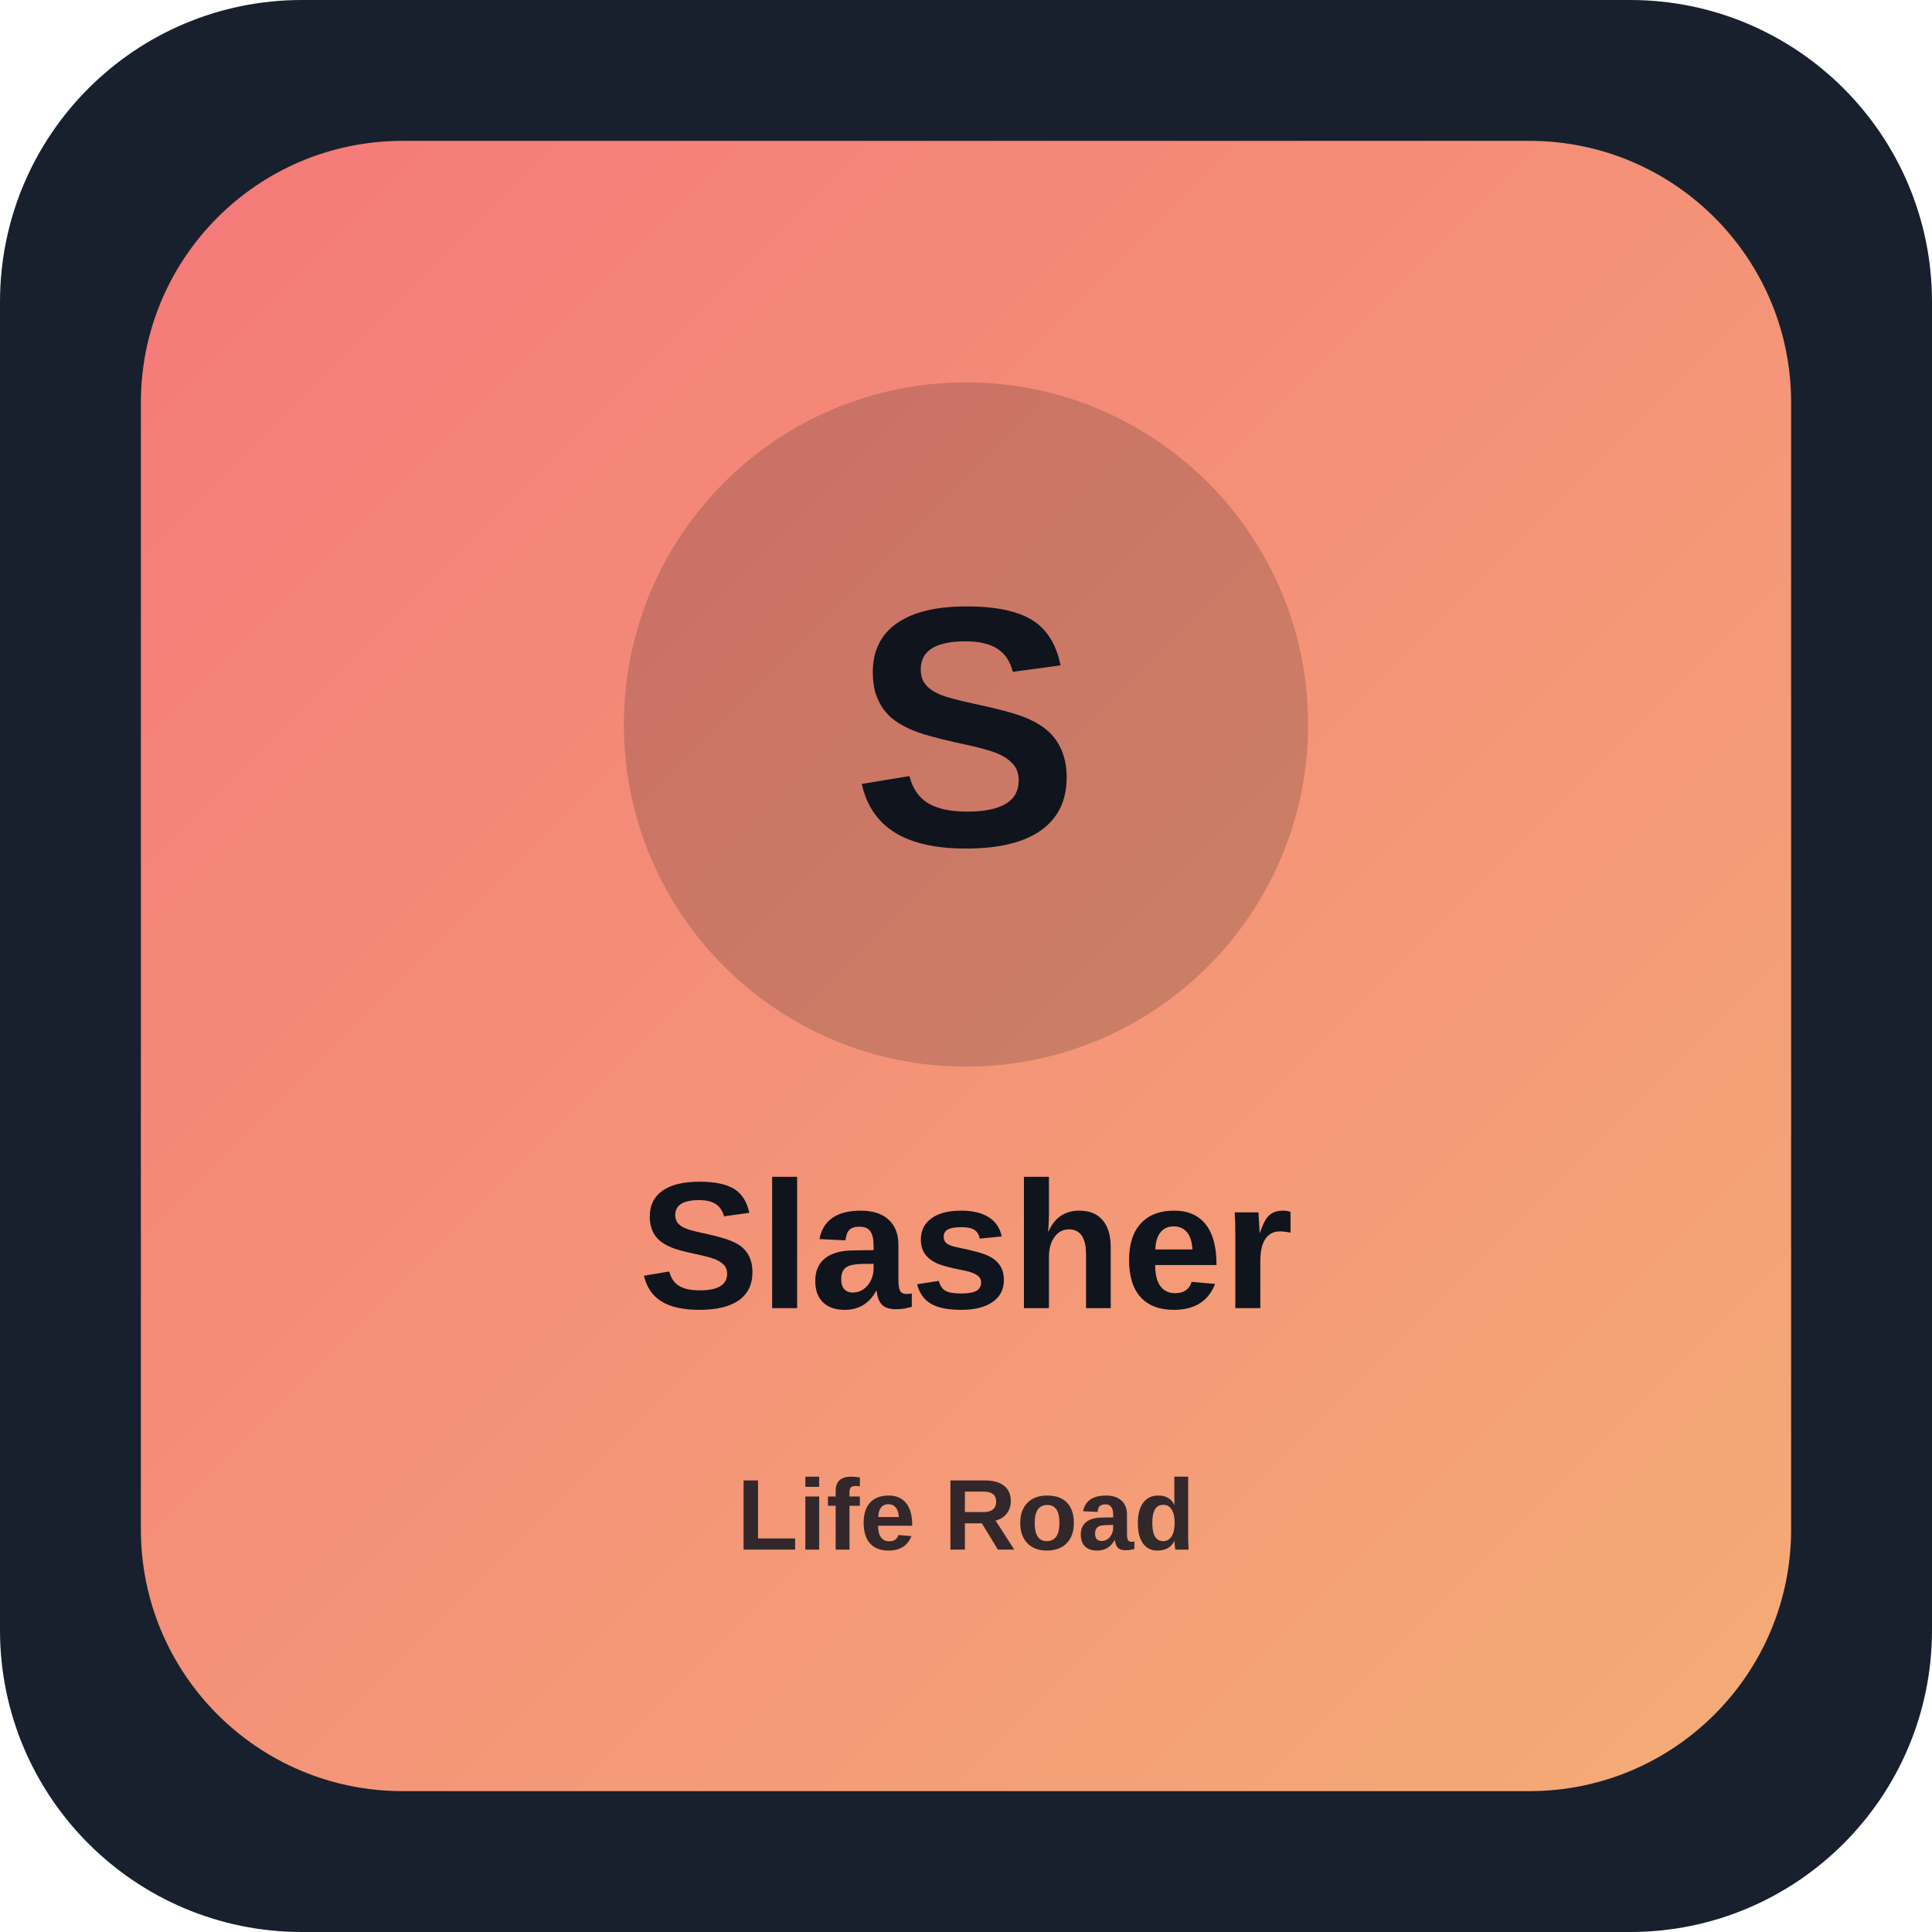
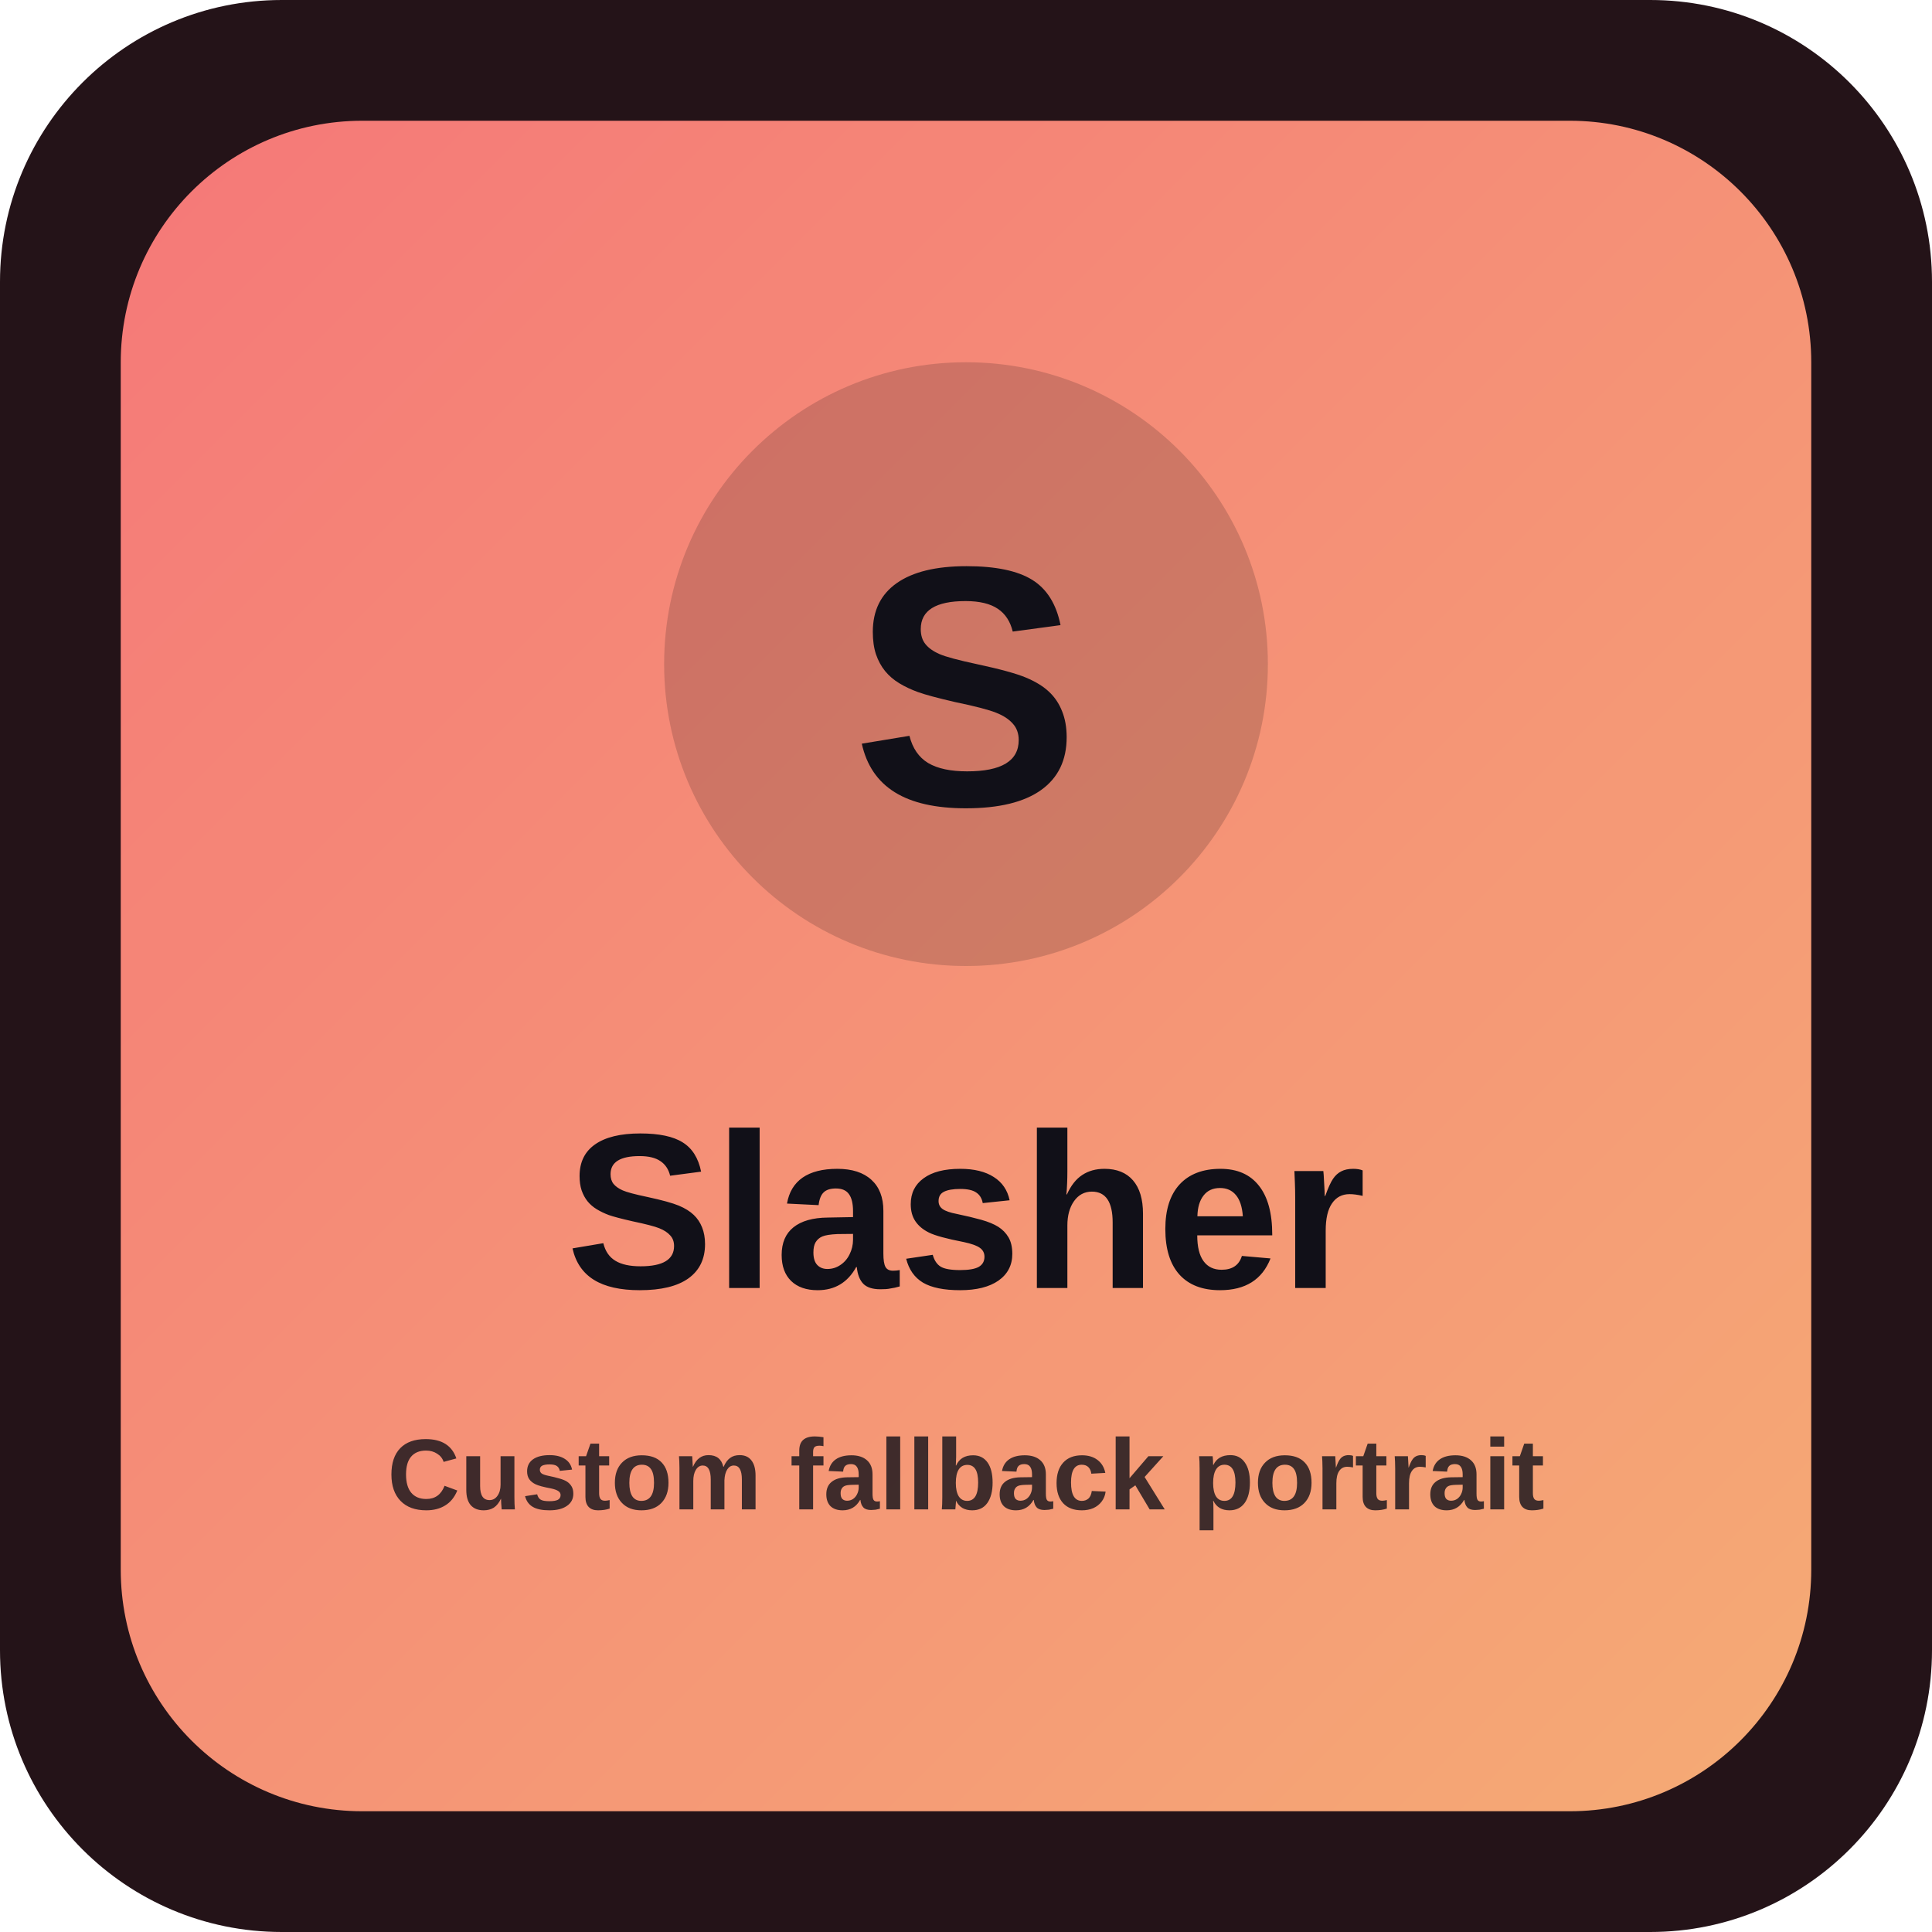
<svg xmlns="http://www.w3.org/2000/svg" width="192" height="192" viewBox="0 0 192 192">
  <defs>
    <linearGradient id="g" x1="0" x2="1" y1="0" y2="1">
      <stop offset="0%" stop-color="#ff7d7d" />
      <stop offset="100%" stop-color="#ffb27a" />
    </linearGradient>
  </defs>
-   <rect width="192" height="192" rx="30" fill="#18202d" />
-   <rect x="14" y="14" width="164" height="164" rx="26" fill="url(#g)" opacity="0.95" />
-   <circle cx="96" cy="72" r="34" fill="#0f1218" opacity="0.18" />
-   <text x="96" y="84" text-anchor="middle" font-family="Segoe UI, Arial, sans-serif" font-size="34" font-weight="800" fill="#10141d">S</text>
-   <text x="96" y="130" text-anchor="middle" font-family="Segoe UI, Arial, sans-serif" font-size="18" font-weight="700" fill="#10141d">Slasher</text>
-   <text x="96" y="154" text-anchor="middle" font-family="Segoe UI, Arial, sans-serif" font-size="10" font-weight="600" fill="#10141d" opacity="0.85">Life Road</text>
+   <rect width="192" height="192" rx="28" fill="#241318" />
+   <rect x="12" y="12" width="168" height="168" rx="24" fill="url(#g)" opacity="0.95" />
+   <circle cx="96" cy="66" r="30" fill="#1a1012" opacity="0.18" />
+   <text x="96" y="80" text-anchor="middle" font-family="Segoe UI, Arial, sans-serif" font-size="34" font-weight="800" fill="#111018">S</text>
+   <text x="96" y="128" text-anchor="middle" font-family="Segoe UI, Arial, sans-serif" font-size="22" font-weight="800" fill="#111018">Slasher</text>
+   <text x="96" y="150" text-anchor="middle" font-family="Segoe UI, Arial, sans-serif" font-size="10" font-weight="700" fill="#111018" opacity="0.8">Custom fallback portrait</text>
</svg>
